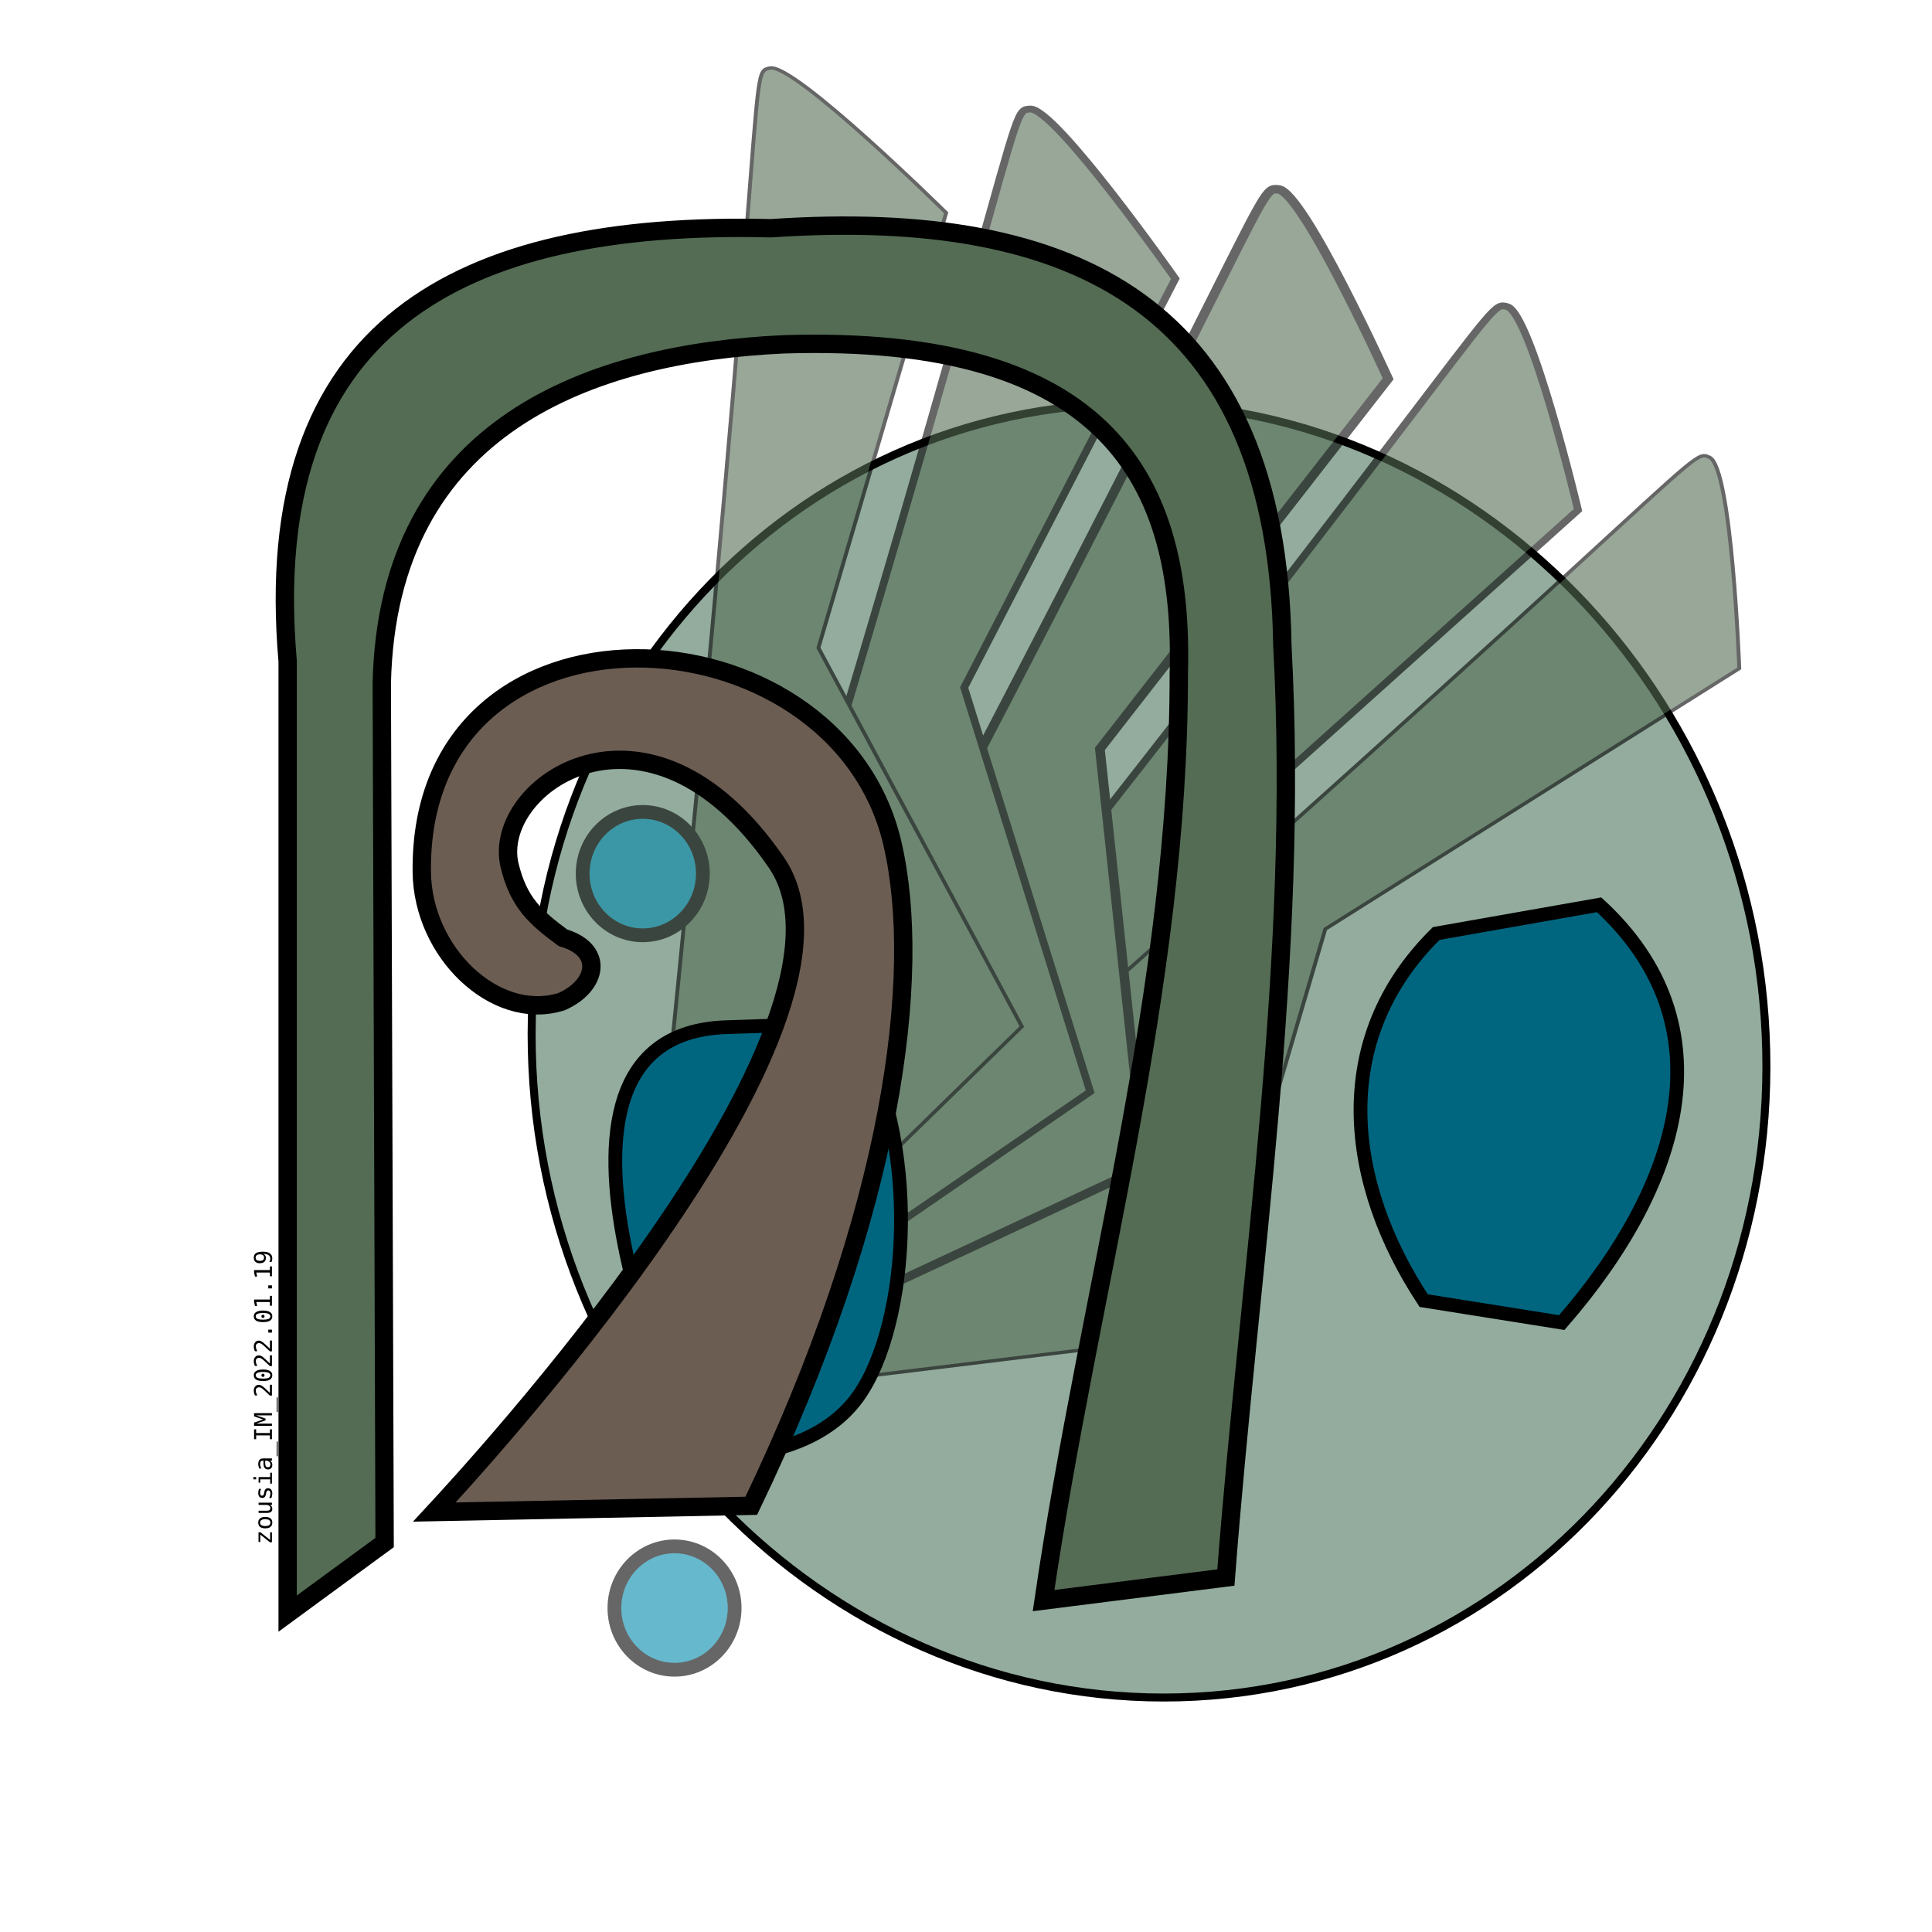
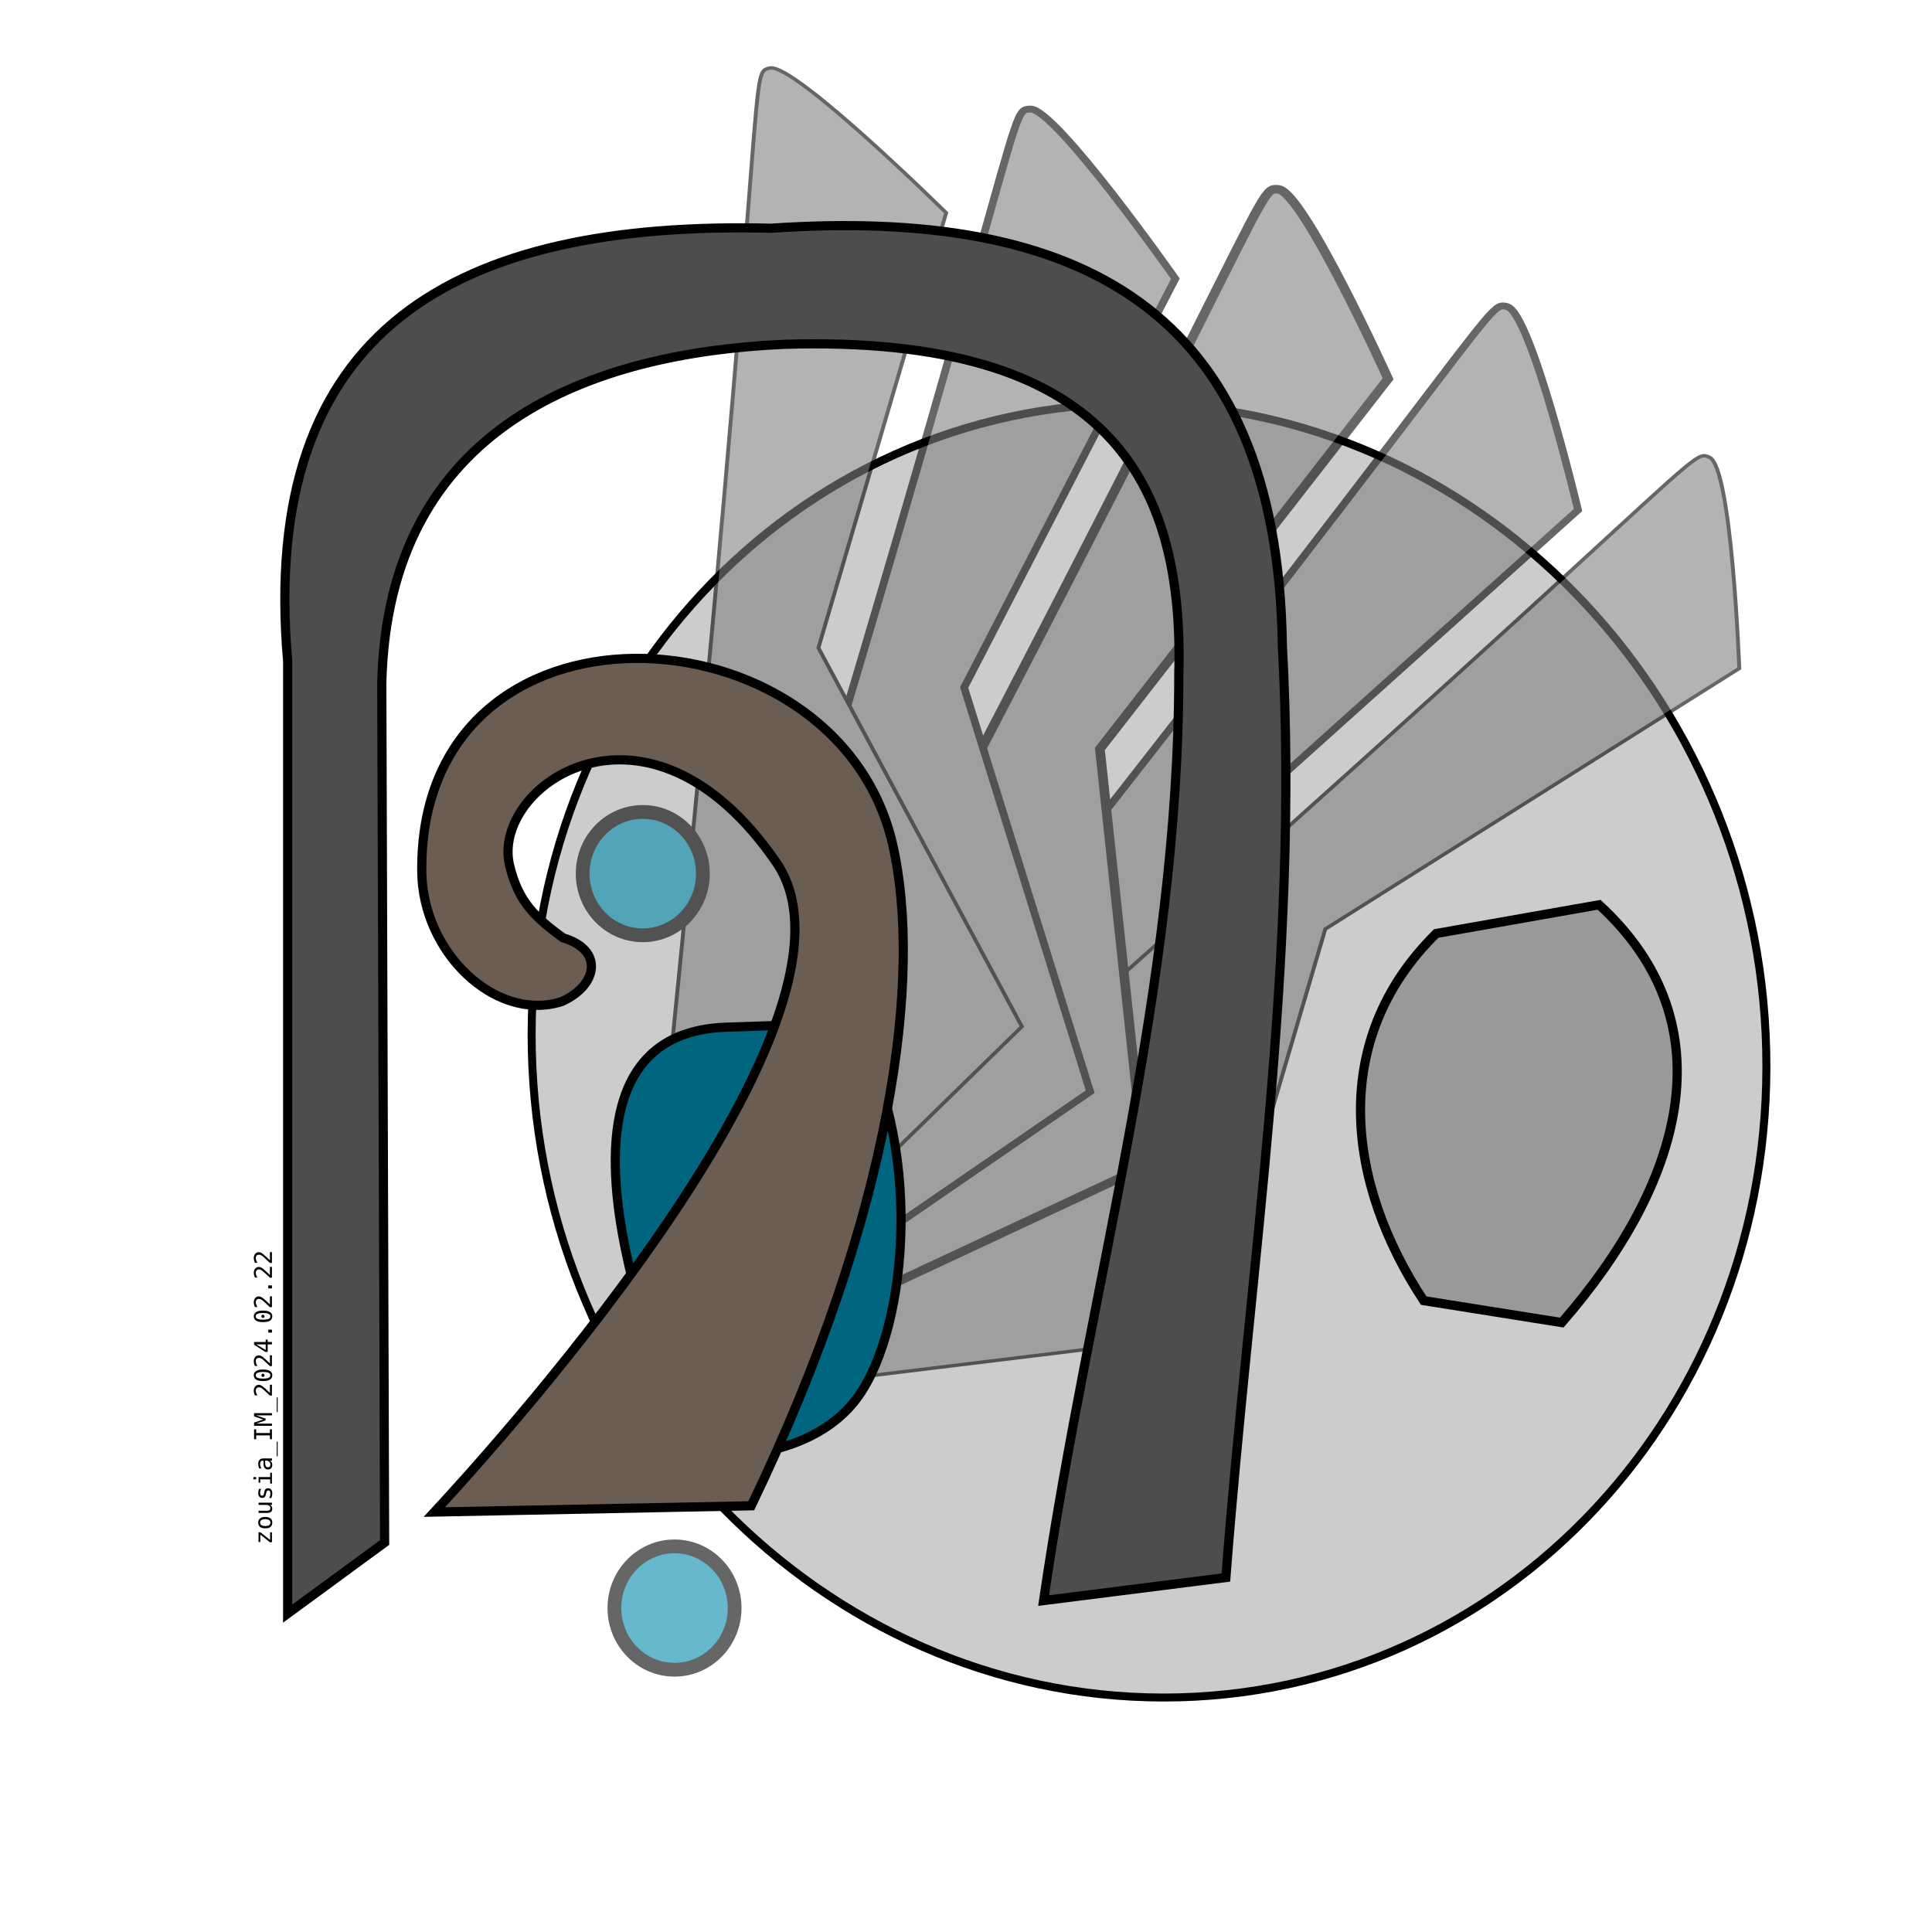
- <svg xmlns="http://www.w3.org/2000/svg" xmlns:ns1="http://www.openswatchbook.org/uri/2009/osb" version="1.1" id="svg3869" width="421" height="421" viewBox="0 0 421 421">
+ <svg xmlns="http://www.w3.org/2000/svg" version="1.1" id="svg3869" width="421" height="421" viewBox="0 0 421 421">
  <defs id="defs3873">
-     <linearGradient id="linearGradient6235" ns1:paint="solid">
+     <linearGradient id="linearGradient6235">
      <stop style="stop-color:#24221c;stop-opacity:1;" offset="0" id="stop6233" />
    </linearGradient>
  </defs>
  <g id="layer5" transform="translate(-66.85559,-29.80815)">
-     <ellipse style="opacity:1;fill:#93ac9d;fill-opacity:1;stroke:#000000;stroke-width:1.739;stroke-miterlimit:4;stroke-dasharray:none" id="path4930" cx="311.35" cy="258.795" rx="134.494" ry="141.024" transform="matrix(1,0,0.02274568,0.9997413,0,0)" />
+     <ellipse style="opacity:1;fill:#cccccc;fill-opacity:1;stroke:#000000;stroke-width:1.739;stroke-miterlimit:4;stroke-dasharray:none" id="path4930" cx="311.35" cy="258.795" rx="134.494" ry="141.024" transform="matrix(1,0,0.02274568,0.9997413,0,0)" />
  </g>
  <g id="layer3" transform="translate(-66.85559,-29.80815)" style="opacity:0.599">
-     <g id="g4937" transform="matrix(0.840452,0,0,0.7434361,62.82506,54.99119)" style="fill:#536c53">
-       <path id="path4813-5" d="M 169.478,377.765 C 397.481,55.676 389.359,54.162 395.577,56.012 c 6.218,1.849 18.365,59.604 18.365,59.604 l -92.441,93.871 -9.82,122.507 z" style="fill:#536c53;stroke:#000000;stroke-width:2;stroke-linecap:butt;stroke-linejoin:miter;stroke-miterlimit:4;stroke-dasharray:none;stroke-opacity:1" />
-       <path id="path4813-6" d="m 169.478,377.765 c 280.469,-277.604 272.733,-280.505 278.535,-277.604 5.802,2.901 7.736,61.888 7.736,61.888 l -107.337,76.393 -30.944,118.941 z" style="fill:#536c53;stroke:#000000;stroke-width:1;stroke-linecap:butt;stroke-linejoin:miter;stroke-miterlimit:4;stroke-dasharray:none;stroke-opacity:1" />
-       <path id="path4813-5-2" d="M 169.478,377.765 C 338.087,20.977 329.826,20.897 336.27,21.638 c 6.444,0.742 28.436,55.51 28.436,55.51 l -74.736,108.497 11.602,122.351 z" style="fill:#536c53;stroke:#000000;stroke-width:2.5;stroke-linecap:butt;stroke-linejoin:miter;stroke-miterlimit:4;stroke-dasharray:none;stroke-opacity:1" />
-       <path id="path4813-5-2-9" d="M 169.478,377.765 C 273.57,-2.881 265.42,-1.526 271.895,-1.914 278.37,-2.303 309.539,47.814 309.539,47.814 l -54.76,119.827 32.672,118.478 z" style="fill:#536c53;stroke:#000000;stroke-width:2;stroke-linecap:butt;stroke-linejoin:miter;stroke-miterlimit:4;stroke-dasharray:none;stroke-opacity:1" />
-       <path id="path4813-5-2-9-1" d="m 169.478,377.765 c 36.412,-392.939 28.621,-390.189 34.93,-391.696 6.309,-1.507 45.707,42.436 45.707,42.436 l -33.12,127.515 52.749,111.004 z" style="fill:#536c53;stroke:#000000;stroke-width:1px;stroke-linecap:butt;stroke-linejoin:miter;stroke-opacity:1" />
+     <g id="g4937" transform="matrix(0.840452,0,0,0.7434361,62.82506,54.99119)" style="fill:#808080">
+       <path id="path4813-5" d="M 169.478,377.765 C 397.481,55.676 389.359,54.162 395.577,56.012 c 6.218,1.849 18.365,59.604 18.365,59.604 l -92.441,93.871 -9.82,122.507 z" style="fill:#808080;stroke:#000000;stroke-width:2;stroke-linecap:butt;stroke-linejoin:miter;stroke-miterlimit:4;stroke-dasharray:none;stroke-opacity:1" />
+       <path id="path4813-6" d="m 169.478,377.765 c 280.469,-277.604 272.733,-280.505 278.535,-277.604 5.802,2.901 7.736,61.888 7.736,61.888 l -107.337,76.393 -30.944,118.941 z" style="fill:#808080;stroke:#000000;stroke-width:1;stroke-linecap:butt;stroke-linejoin:miter;stroke-miterlimit:4;stroke-dasharray:none;stroke-opacity:1" />
+       <path id="path4813-5-2" d="M 169.478,377.765 C 338.087,20.977 329.826,20.897 336.27,21.638 c 6.444,0.742 28.436,55.51 28.436,55.51 l -74.736,108.497 11.602,122.351 z" style="fill:#808080;stroke:#000000;stroke-width:2.5;stroke-linecap:butt;stroke-linejoin:miter;stroke-miterlimit:4;stroke-dasharray:none;stroke-opacity:1" />
+       <path id="path4813-5-2-9" d="M 169.478,377.765 C 273.57,-2.881 265.42,-1.526 271.895,-1.914 278.37,-2.303 309.539,47.814 309.539,47.814 l -54.76,119.827 32.672,118.478 z" style="fill:#808080;stroke:#000000;stroke-width:2;stroke-linecap:butt;stroke-linejoin:miter;stroke-miterlimit:4;stroke-dasharray:none;stroke-opacity:1" />
+       <path id="path4813-5-2-9-1" d="m 169.478,377.765 c 36.412,-392.939 28.621,-390.189 34.93,-391.696 6.309,-1.507 45.707,42.436 45.707,42.436 l -33.12,127.515 52.749,111.004 z" style="fill:#808080;stroke:#000000;stroke-width:1px;stroke-linecap:butt;stroke-linejoin:miter;stroke-opacity:1" />
    </g>
    <ellipse style="opacity:1;fill:#0088aa;fill-opacity:1;stroke:#000000;stroke-width:3;stroke-miterlimit:4;stroke-dasharray:none" id="path4927" cx="206.921" cy="220.177" rx="13.099" ry="13.441" />
    <ellipse style="opacity:1;fill:#0088aa;fill-opacity:1;stroke:#000000;stroke-width:3;stroke-miterlimit:4;stroke-dasharray:none" id="path4927-3" cx="213.839" cy="380.217" rx="13.099" ry="13.441" />
  </g>
  <g id="layer2" style="display:inline" transform="translate(-66.85559,-29.80815)">
-     <path style="fill:#006680;stroke:#000000;stroke-width:3;stroke-linecap:butt;stroke-linejoin:miter;stroke-miterlimit:4;stroke-dasharray:none;stroke-opacity:1" d="m 225.095,253.644 c -50.083,1.687 -6.77,93.437 -6.77,93.437 0,0 24.481,2.542 35.556,-12.992 11.075,-15.533 14.195,-55.998 -1.368,-81.369 z" id="path4736" />
-     <path style="fill:#006680;fill-opacity:1;stroke:#000000;stroke-width:3;stroke-linecap:butt;stroke-linejoin:miter;stroke-miterlimit:4;stroke-dasharray:none;stroke-opacity:1" d="m 379.824,233.225 c -23.613,23.261 -19.468,54.64 -2.735,80.001 l 30.086,4.786 c 26.05,-29.89 36.744,-64.797 8.137,-91.044 z" id="path4740" />
+     <path style="fill:#006680;stroke:#000000;stroke-width:2;stroke-linecap:butt;stroke-linejoin:miter;stroke-miterlimit:4;stroke-dasharray:none;stroke-opacity:1" d="m 225.095,253.644 c -50.083,1.687 -6.77,93.437 -6.77,93.437 0,0 24.481,2.542 35.556,-12.992 11.075,-15.533 14.195,-55.998 -1.368,-81.369 z" id="path4736" />
+     <path style="fill:#999999;fill-opacity:1;stroke:#000000;stroke-width:2;stroke-linecap:butt;stroke-linejoin:miter;stroke-miterlimit:4;stroke-dasharray:none;stroke-opacity:1" d="m 379.824,233.225 c -23.613,23.261 -19.468,54.64 -2.735,80.001 l 30.086,4.786 c 26.05,-29.89 36.744,-64.797 8.137,-91.044 z" id="path4740" />
  </g>
-   <path style="fill:#6c5d53;stroke:#000000;stroke-width:4;stroke-linecap:butt;stroke-linejoin:miter;stroke-miterlimit:4;stroke-dasharray:none;stroke-opacity:1" d="m 94.646,329.489 c 6.913,-7.479 98.684,-106.367 74.531,-141.541 -28.001,-40.777 -62.349,-16.681 -58.121,0.684 1.949,8.006 5.582,11.282 11.624,15.727 9.028,2.653 7.545,10.442 -0.311,13.906 -0.118,0.052 -0.247,0.074 -0.373,0.111 -14.118,4.131 -29.887,-10.766 -30.086,-28.376 -0.713,-63.218 90.338,-58.83 102.566,-6.154 6.628,28.554 0.174,80.005 -30.77,144.276 z" id="path4746" />
-   <path style="fill:#536c53;stroke:#000000;stroke-width:4;stroke-linecap:butt;stroke-linejoin:miter;stroke-miterlimit:4;stroke-dasharray:none;stroke-opacity:1" d="m 62.682,351.619 10e-7,-207.524 c -6.327,-72.88 37.063,-96.044 105.301,-94.36 66.44,-4.501 110.384,16.888 111.455,90.942 3.713,68.613 -7.054,134.782 -12.308,203.08 l -39.727,5.026 c 10.046,-68.64 29.47,-133.051 29.47,-201.952 1.141,-41.981 -15.349,-74.033 -86.155,-71.796 -41.505,1.901 -86.246,17.383 -87.523,73.847 l 0.616,187.251 z" id="path4742" />
+   <path style="fill:#6c5d53;stroke:#000000;stroke-width:2;stroke-linecap:butt;stroke-linejoin:miter;stroke-miterlimit:4;stroke-dasharray:none;stroke-opacity:1" d="m 94.646,329.489 c 6.913,-7.479 98.684,-106.367 74.531,-141.541 -28.001,-40.777 -62.349,-16.681 -58.121,0.684 1.949,8.006 5.582,11.282 11.624,15.727 9.028,2.653 7.545,10.442 -0.311,13.906 -0.118,0.052 -0.247,0.074 -0.373,0.111 -14.118,4.131 -29.887,-10.766 -30.086,-28.376 -0.713,-63.218 90.338,-58.83 102.566,-6.154 6.628,28.554 0.174,80.005 -30.77,144.276 z" id="path4746" />
+   <path style="fill:#4d4d4d;stroke:#000000;stroke-width:2;stroke-linecap:butt;stroke-linejoin:miter;stroke-miterlimit:4;stroke-dasharray:none;stroke-opacity:1" d="m 62.682,351.619 10e-7,-207.524 c -6.327,-72.88 37.063,-96.044 105.301,-94.36 66.44,-4.501 110.384,16.888 111.455,90.942 3.713,68.613 -7.054,134.782 -12.308,203.08 l -39.727,5.026 c 10.046,-68.64 29.47,-133.051 29.47,-201.952 1.141,-41.981 -15.349,-74.033 -86.155,-71.796 -41.505,1.901 -86.246,17.383 -87.523,73.847 l 0.616,187.251 z" id="path4742" />
  <g id="layer4" transform="translate(-66.85559,-29.80815)" style="display:none">
    <circle id="path3837" cx="277.356" cy="240.308" r="210" style="fill:none;fill-opacity:1;stroke:#999999;stroke-width:4;stroke-miterlimit:4;stroke-dasharray:none;stroke-opacity:1" />
  </g>
  <g id="layer6" transform="translate(11.29839,31.75149)">
    <text xml:space="preserve" style="font-style:normal;font-variant:normal;font-weight:normal;font-stretch:normal;font-size:26.667px;line-height:1.25;font-family:monospace;-inkscape-font-specification:monospace;letter-spacing:0px;word-spacing:0px;fill:#000000;fill-opacity:1;stroke:none" x="-304.856" y="47.959" id="text4969" transform="rotate(-90)">
-       <tspan id="tspan4967" x="-304.856" y="47.959" style="font-size:5.333px">zousia_IM_2022.01.19</tspan>
+       <tspan id="tspan4967" x="-304.856" y="47.959" style="font-size:5.333px">zousia_IM_2024.02.22</tspan>
    </text>
  </g>
</svg>
